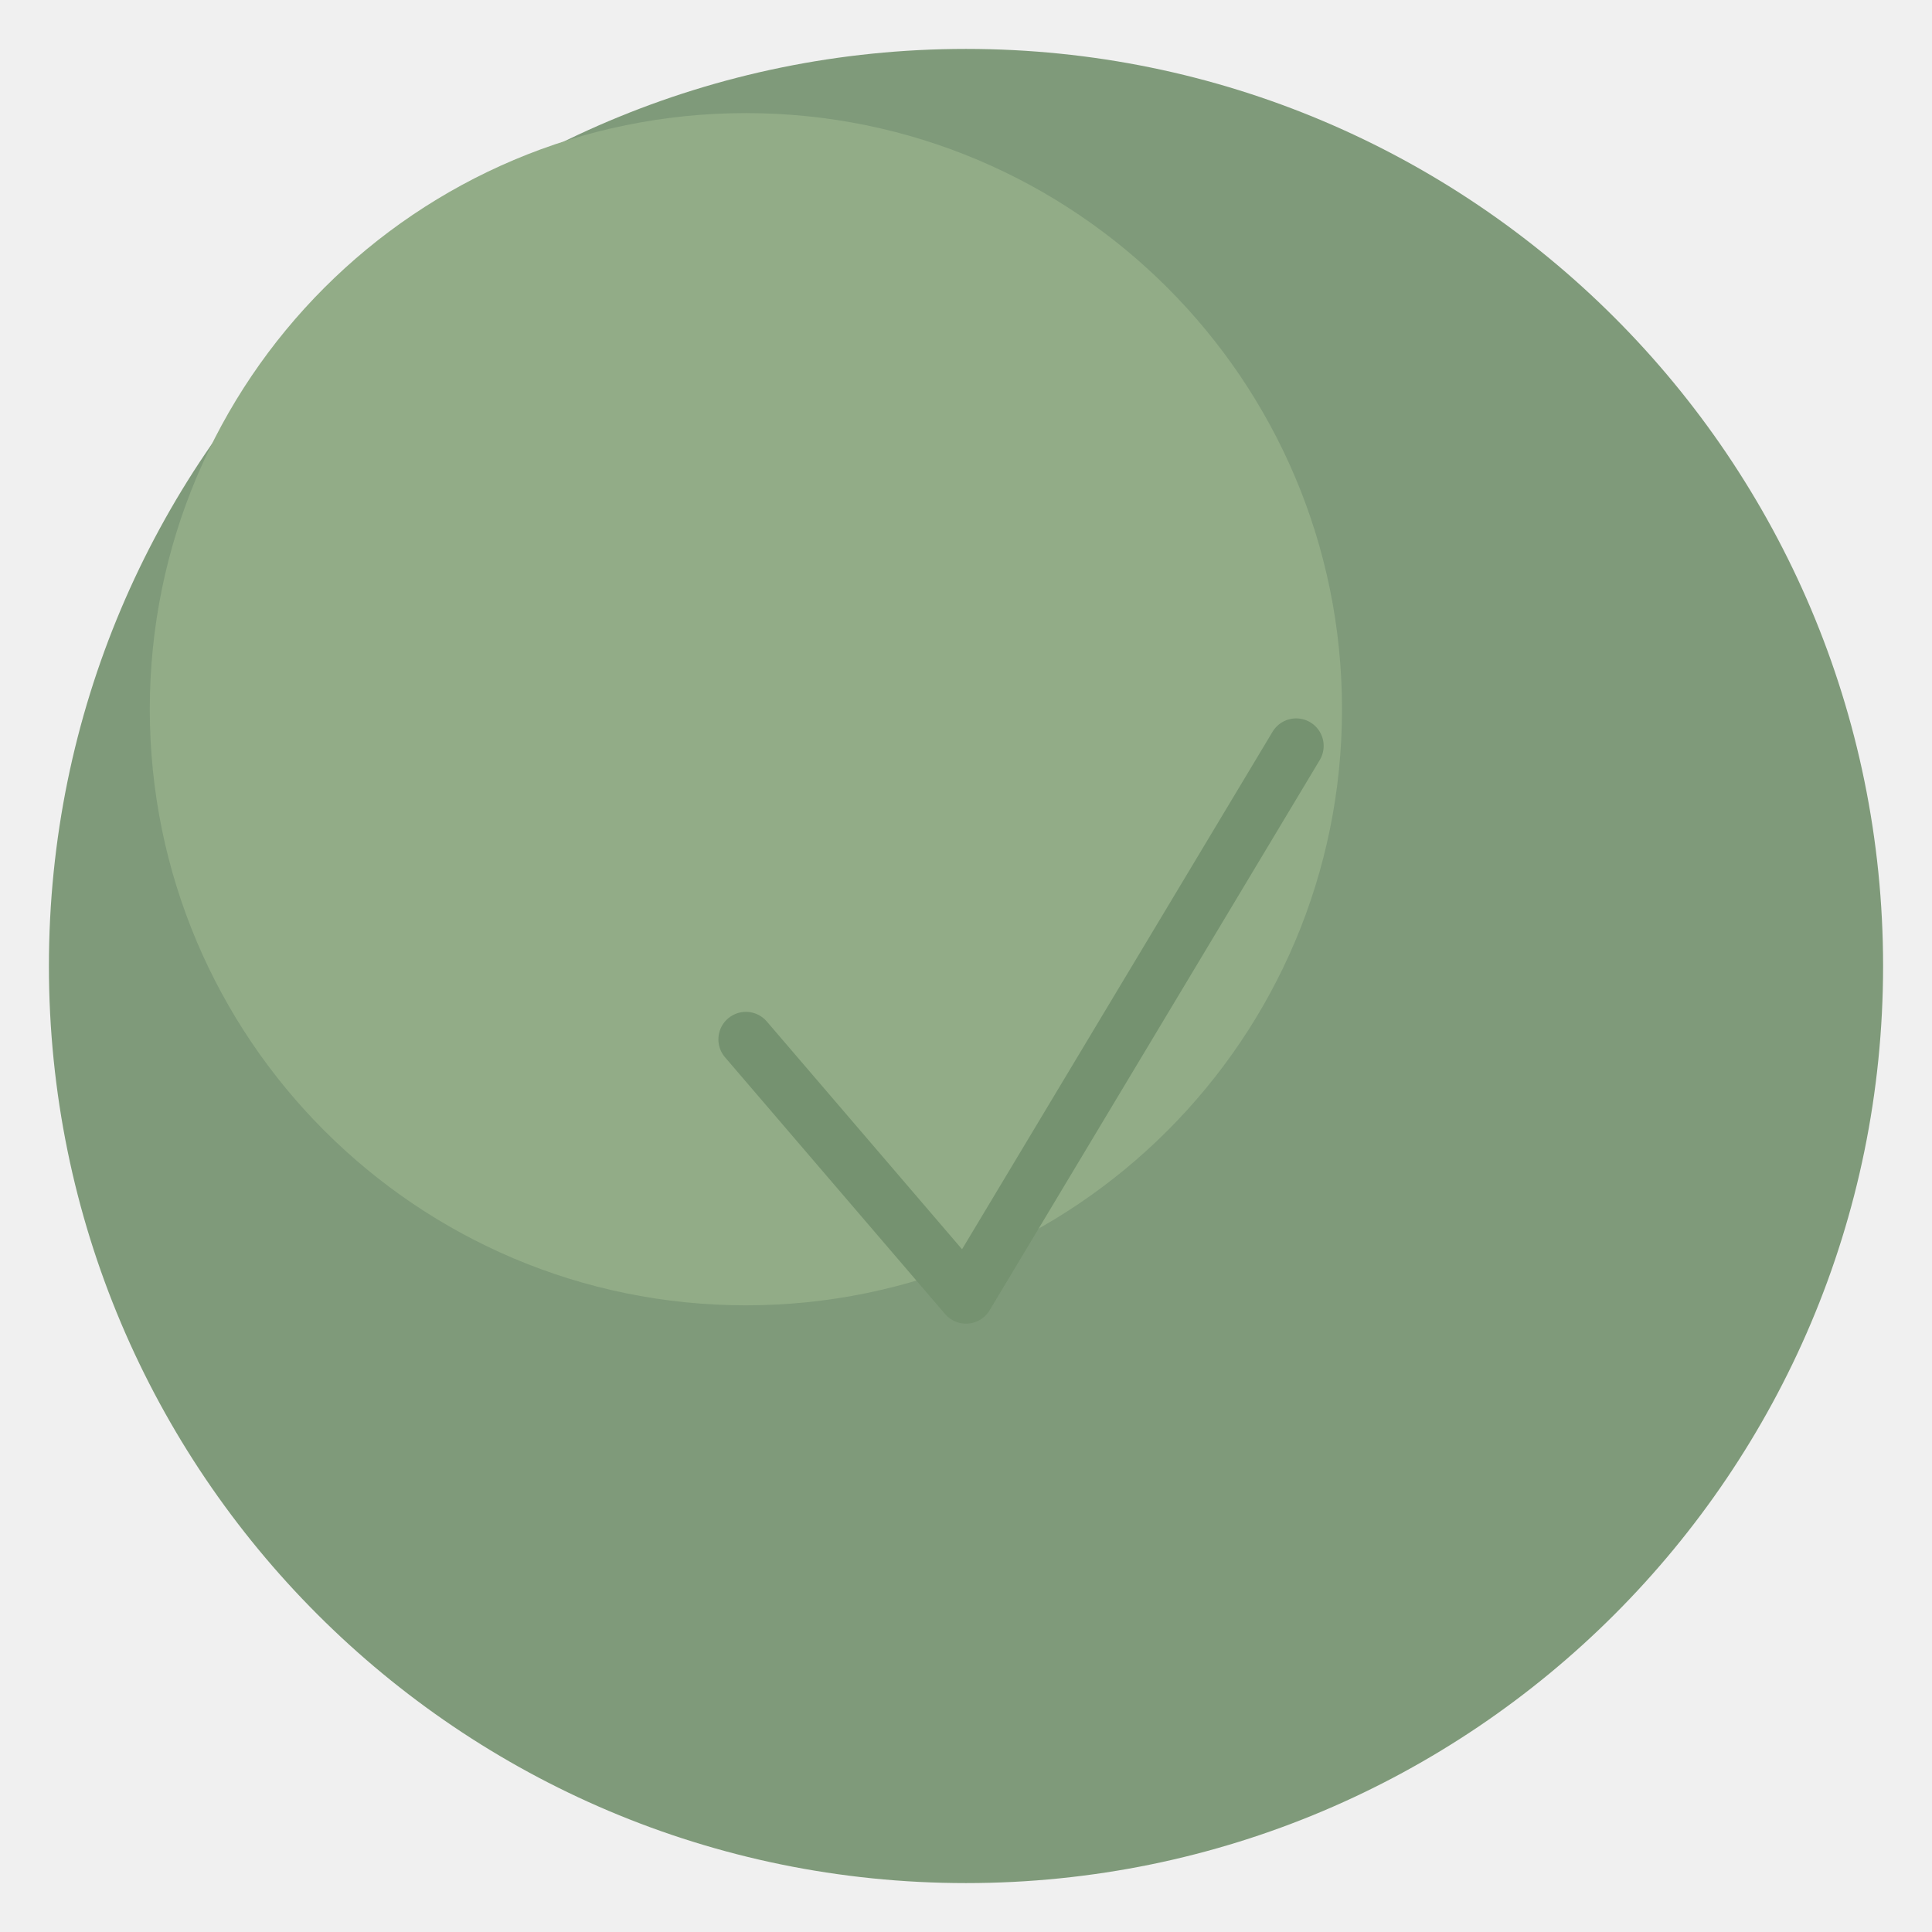
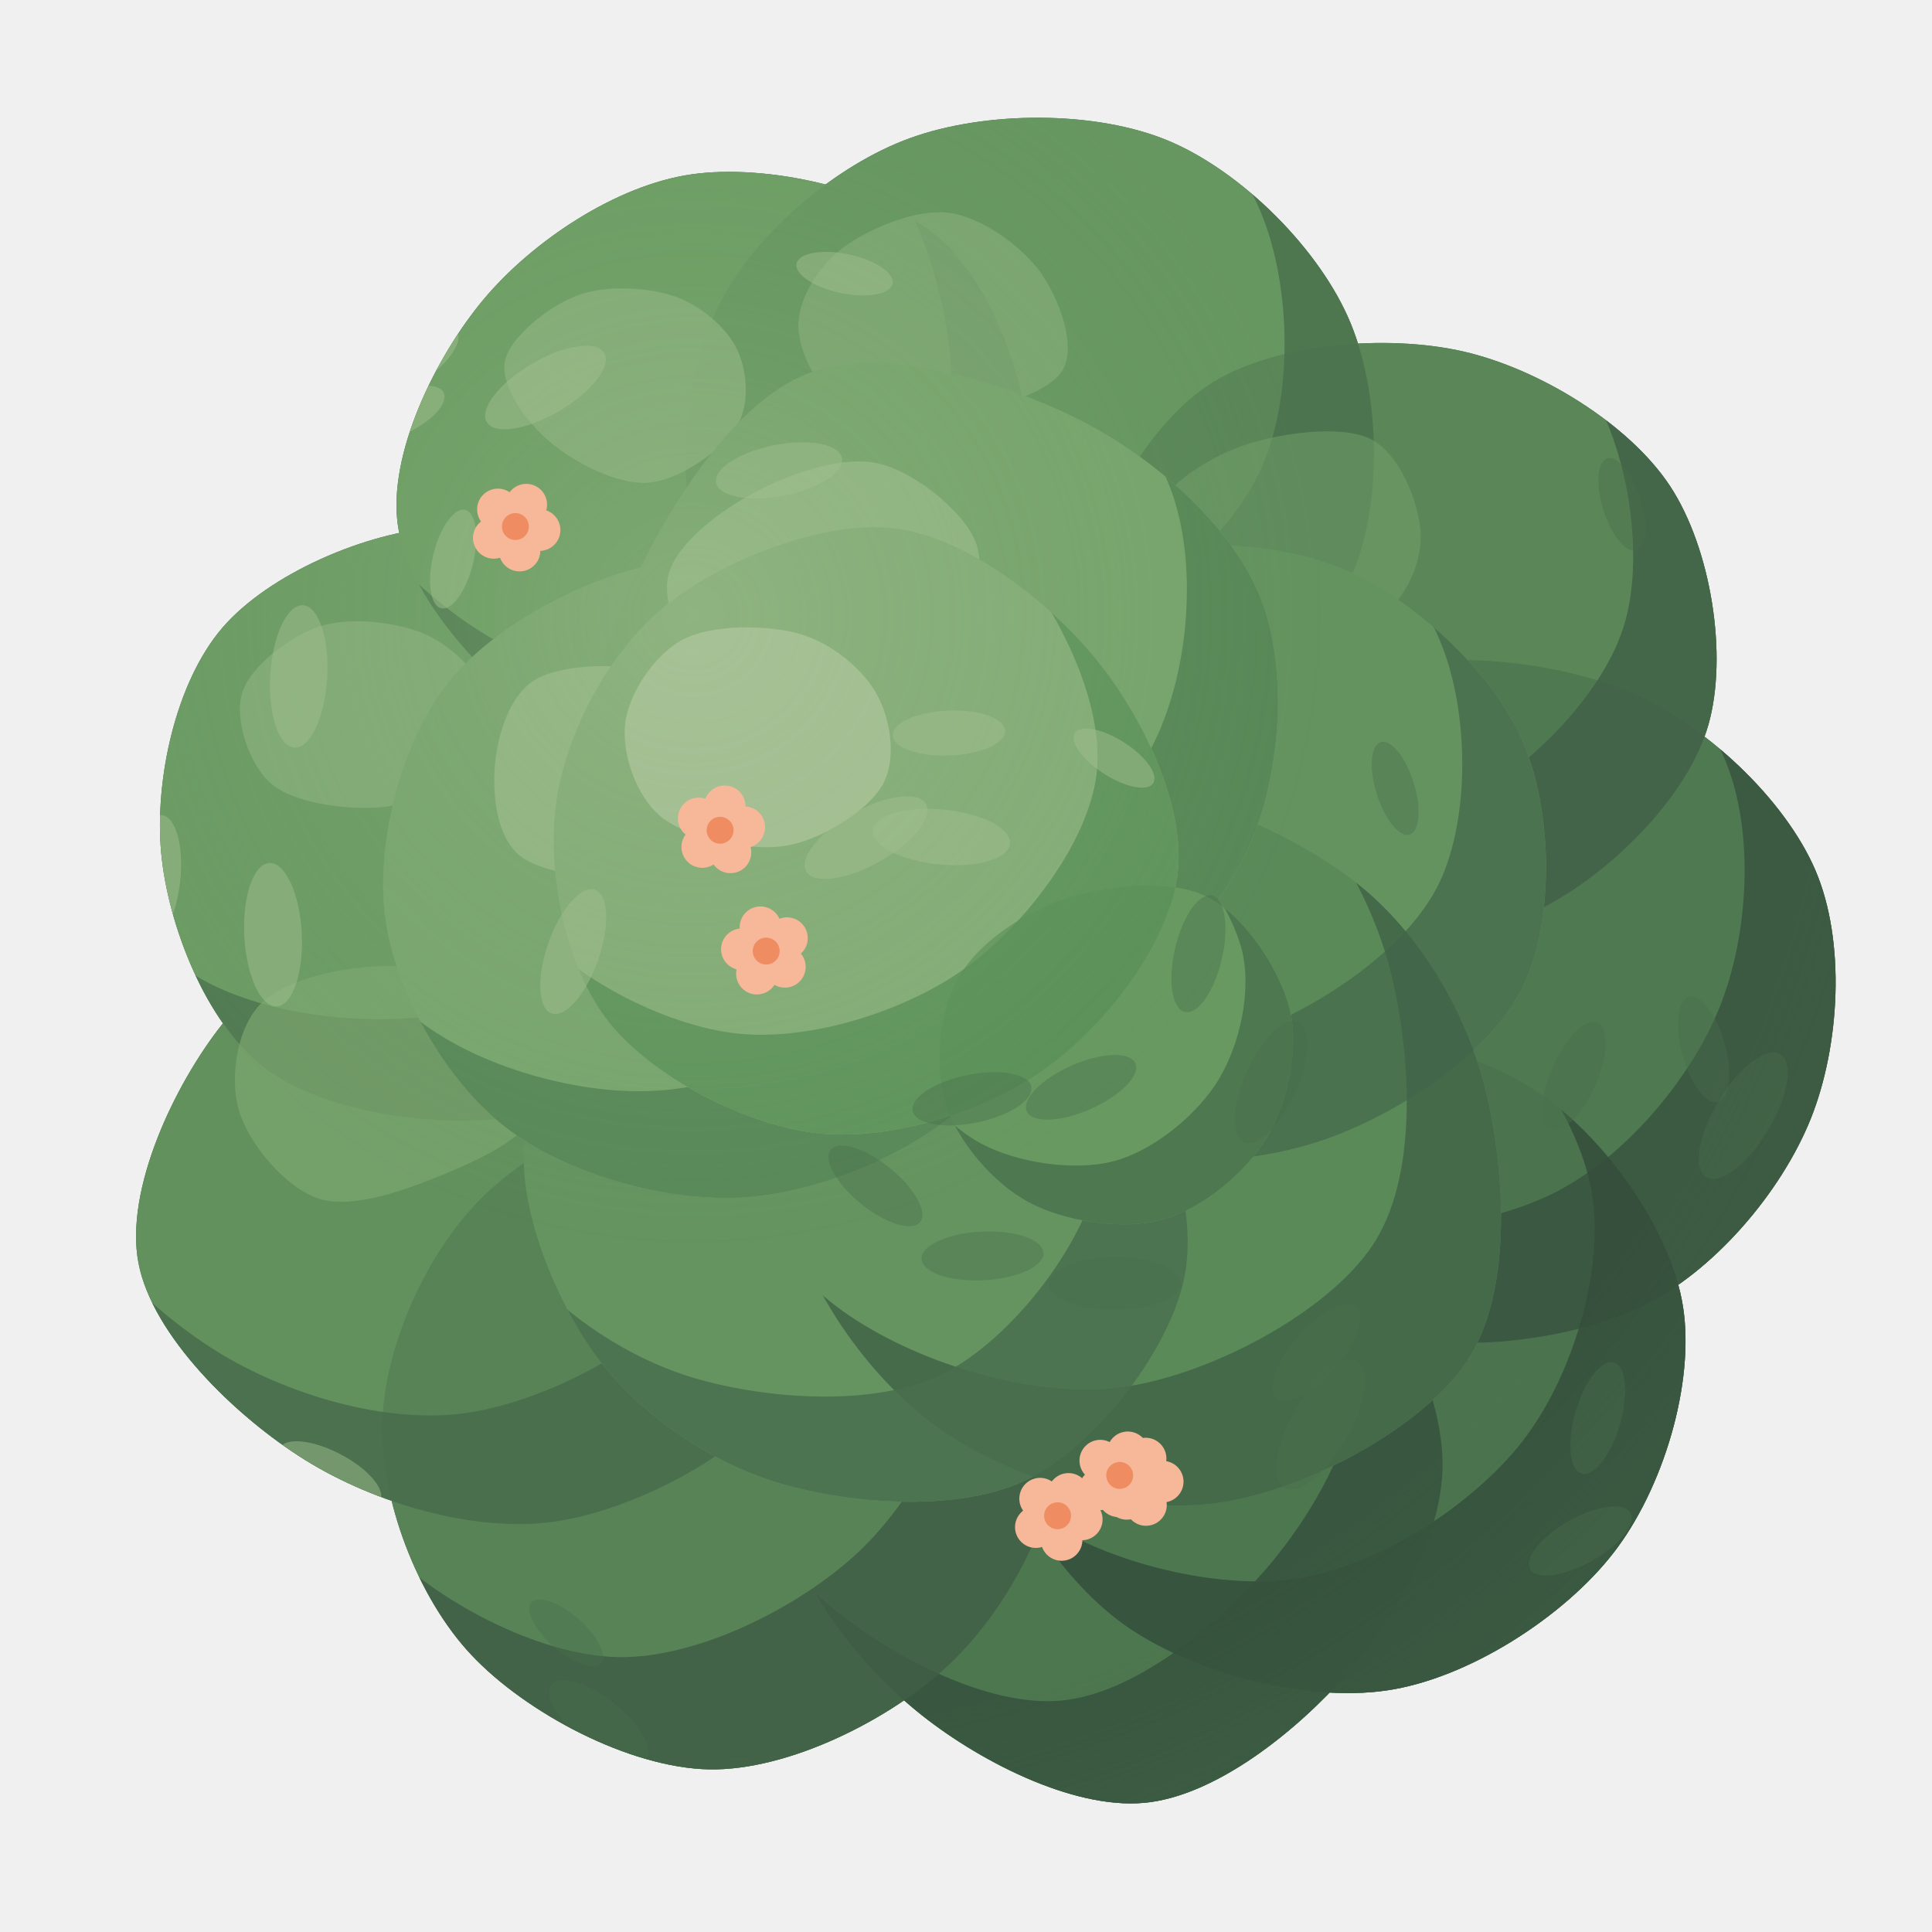
<svg xmlns="http://www.w3.org/2000/svg" width="158" height="158" viewBox="0 0 158 158">
-   <circle cx="79" cy="79" r="75" fill="#7F9A7A" />
-   <circle cx="61" cy="58" r="48.75" fill="#92AC87" />
-   <path d="M61 85l18 21 27-45" fill="none" stroke="#759270" stroke-width="4.5" stroke-linecap="round" stroke-linejoin="round" />
+   <defs>
+     <clipPath id="objvillagetreer75-c1">
+       <path d="M24.96 119.4C19.28 115.87 12.44 109.22 11.32 103.27C10.19 97.33 14.23 88.73 18.2 83.73C22.17 78.73 28.82 74.69 35.13 73.28C41.45 71.87 50.86 71.99 56.07 75.29C61.28 78.59 65.06 86.69 66.42 93.09C67.78 99.48 67.75 108.44 64.25 113.66C60.74 118.89 51.94 123.47 45.39 124.43C38.85 125.39 30.64 122.93 24.96 119.4Z" />
+       <path d="M53.9 49.21C58.48 52.85 62.61 59.24 63.44 64.93C64.26 70.62 62.59 78.93 58.84 83.35C55.1 87.78 47.18 90.85 40.95 91.49C34.72 92.13 26.1 90.83 21.47 87.2C16.84 83.58 13.73 75.69 13.18 69.72C12.63 63.74 14.38 55.79 18.17 51.36C21.97 46.92 30 43.48 35.95 43.12C41.91 42.76 49.32 45.58 53.9 49.21Z" />
+       <path d="M80.8 55.3C77.25 60.01 69.2 64.37 63.12 64.95C57.04 65.54 49.4 62.46 44.3 58.79C39.2 55.11 33.32 48.61 32.53 42.89C31.74 37.18 35.56 29.25 39.56 24.47C43.56 19.7 50.4 15.14 56.54 14.26C62.69 13.37 71.79 15.42 76.43 19.16C81.08 22.9 83.66 30.67 84.39 36.69C85.12 42.72 84.34 50.58 80.8 55.3Z" />
+       <path d="M95.6 11.53C101.6 14.06 108.01 20.46 110.47 26.47C112.93 32.47 113.1 41.67 110.34 47.54C107.58 53.41 100.31 59.44 93.9 61.69C87.49 63.95 77.99 63.81 71.89 61.1C65.79 58.38 59.46 51.43 57.28 45.39C55.11 39.34 55.99 30.52 58.85 24.84C61.71 19.16 68.31 13.5 74.44 11.29C80.56 9.07 89.59 9 95.6 11.53Z" />
+       <path d="M139.71 59.28C138.1 64.96 132.18 70.9 126.9 73.84C121.62 76.77 114.08 77.99 108.02 76.9C101.95 75.82 93.78 72.17 90.52 67.33C87.27 62.49 87.04 53.88 88.5 47.86C89.95 41.85 94.05 34.42 99.24 31.23C104.44 28.05 113.44 27.32 119.66 28.74C125.89 30.16 133.25 34.68 136.59 39.77C139.93 44.86 141.33 53.6 139.71 59.28Z" />
+       <path d="M111.95 108.58C105.71 106.27 99.33 99.09 96.7 93.01C94.06 86.92 93.82 78.34 96.13 72.09C98.44 65.84 104.42 58.1 110.58 55.5C116.73 52.91 126.75 53.9 133.07 56.51C139.38 59.12 145.95 65.33 148.46 71.16C150.96 76.99 150.47 85.54 148.08 91.5C145.69 97.46 140.14 104.06 134.12 106.91C128.09 109.75 118.19 110.9 111.95 108.58Z" />
+       <path d="M86.69 93.85C90.92 88.91 99.26 85.33 105.84 84.61C112.41 83.9 120.83 85.85 126.13 89.56C131.43 93.27 136.67 100.65 137.64 106.88C138.61 113.12 136.01 121.76 131.96 126.98C127.92 132.21 120.07 137.29 113.37 138.25C106.68 139.22 97.31 136.77 91.81 132.78C86.32 128.79 81.28 120.78 80.42 114.29C79.57 107.81 82.45 98.8 86.69 93.85Z" />
+       <path d="M64.29 123.48C63.71 117.67 67.28 109.7 71.44 105.1C75.6 100.5 82.97 96.51 89.25 95.89C95.54 95.27 104.39 97.45 109.17 101.36C113.96 105.27 117.8 113.46 117.97 119.37C118.14 125.28 114.28 132.14 110.21 136.82C106.13 141.5 99.41 146.93 93.53 147.44C87.65 147.96 79.81 143.91 74.94 139.91C70.06 135.92 64.88 129.28 64.29 123.48Z" />
+       <path d="M77.7 136.06C72.92 140.58 64.52 144.82 58 144.7C51.47 144.58 43.01 140.08 38.56 135.35C34.1 130.62 31.09 122.57 31.27 116.31C31.45 110.04 34.93 102.27 39.61 97.75C44.29 93.24 52.81 89.09 59.34 89.2C65.87 89.32 74.25 93.74 78.81 98.46C83.37 103.18 86.88 111.28 86.69 117.54C86.51 123.81 82.48 131.53 77.7 136.06Z" />
+       <path d="M129.65 70.34C131.37 80.57 130.75 93.25 126.36 102.4C121.96 111.55 112.36 120.99 103.28 125.24C94.2 129.5 81.79 129.62 71.86 127.94C61.93 126.26 50.55 121.96 43.69 115.18C36.84 108.4 32.54 97.09 30.72 87.25C28.9 77.41 28.69 65.09 32.76 56.15C36.84 47.21 46.2 38.42 55.16 33.6C64.13 28.78 76.41 25.97 86.56 27.21C96.7 28.45 108.86 33.85 116.04 41.04C123.23 48.23 127.93 60.11 129.65 70.34Z" />
+     </clipPath>
+     <mask id="objvillagetreer75-m2" maskUnits="userSpaceOnUse" x="0" y="0" width="158" height="158">
+       <rect width="158" height="158" fill="#fff" />
+       <path d="M24.96 119.4C19.28 115.87 12.44 109.22 11.32 103.27C10.19 97.33 14.23 88.73 18.2 83.73C22.17 78.73 28.82 74.69 35.13 73.28C41.45 71.87 50.86 71.99 56.07 75.29C61.28 78.59 65.06 86.69 66.42 93.09C67.78 99.48 67.75 108.44 64.25 113.66C60.74 118.89 51.94 123.47 45.39 124.43C38.85 125.39 30.64 122.93 24.96 119.4Z" transform="translate(-7.22 -8.88)" fill="#000" />
+     </mask>
+     <mask id="objvillagetreer75-m3" maskUnits="userSpaceOnUse" x="0" y="0" width="158" height="158">
+       <rect width="158" height="158" fill="#fff" />
+       <path d="M53.9 49.21C58.48 52.85 62.61 59.24 63.44 64.93C64.26 70.62 62.59 78.93 58.84 83.35C55.1 87.78 47.18 90.85 40.95 91.49C34.72 92.13 26.1 90.83 21.47 87.2C16.84 83.58 13.73 75.69 13.18 69.72C12.63 63.74 14.38 55.79 18.17 51.36C21.97 46.92 30 43.48 35.95 43.12C41.91 42.76 49.32 45.58 53.9 49.21Z" transform="translate(-6.74 -8.29)" fill="#000" />
+     </mask>
+     <mask id="objvillagetreer75-m4" maskUnits="userSpaceOnUse" x="0" y="0" width="158" height="158">
+       <rect width="158" height="158" fill="#fff" />
+       <path d="M80.8 55.3C77.25 60.01 69.2 64.37 63.12 64.95C57.04 65.54 49.4 62.46 44.3 58.79C39.2 55.11 33.32 48.61 32.53 42.89C31.74 37.18 35.56 29.25 39.56 24.47C43.56 19.7 50.4 15.14 56.54 14.26C62.69 13.37 71.79 15.42 76.43 19.16C81.08 22.9 83.66 30.67 84.39 36.69C85.12 42.72 84.34 50.58 80.8 55.3Z" transform="translate(-6.76 -8.32)" fill="#000" />
+     </mask>
+     <mask id="objvillagetreer75-m5" maskUnits="userSpaceOnUse" x="0" y="0" width="158" height="158">
+       <rect width="158" height="158" fill="#fff" />
+       <path d="M95.6 11.53C101.6 14.06 108.01 20.46 110.47 26.47C112.93 32.47 113.1 41.67 110.34 47.54C107.58 53.41 100.31 59.44 93.9 61.69C87.49 63.95 77.99 63.81 71.89 61.1C65.79 58.38 59.46 51.43 57.28 45.39C55.11 39.34 55.99 30.52 58.85 24.84C61.71 19.16 68.31 13.5 74.44 11.29C80.56 9.07 89.59 9 95.6 11.53Z" transform="translate(-7.31 -8.99)" fill="#000" />
+     </mask>
+     <mask id="objvillagetreer75-m6" maskUnits="userSpaceOnUse" x="0" y="0" width="158" height="158">
+       <rect width="158" height="158" fill="#fff" />
+       <path d="M139.71 59.28C138.1 64.96 132.18 70.9 126.9 73.84C121.62 76.77 114.08 77.99 108.02 76.9C101.95 75.82 93.78 72.17 90.52 67.33C87.27 62.49 87.04 53.88 88.5 47.86C89.95 41.85 94.05 34.42 99.24 31.23C104.44 28.05 113.44 27.32 119.66 28.74C125.89 30.16 133.25 34.68 136.59 39.77C139.93 44.86 141.33 53.6 139.71 59.28Z" transform="translate(-6.82 -8.39)" fill="#000" />
+     </mask>
+     <mask id="objvillagetreer75-m7" maskUnits="userSpaceOnUse" x="0" y="0" width="158" height="158">
+       <rect width="158" height="158" fill="#fff" />
+       <path d="M111.95 108.58C105.71 106.27 99.33 99.09 96.7 93.01C94.06 86.92 93.82 78.34 96.13 72.09C98.44 65.84 104.42 58.1 110.58 55.5C116.73 52.91 126.75 53.9 133.07 56.51C139.38 59.12 145.95 65.33 148.46 71.16C150.96 76.99 150.47 85.54 148.08 91.5C145.69 97.46 140.14 104.06 134.12 106.91C128.09 109.75 118.19 110.9 111.95 108.58Z" transform="translate(-7.44 -9.15)" fill="#000" />
+     </mask>
+     <mask id="objvillagetreer75-m8" maskUnits="userSpaceOnUse" x="0" y="0" width="158" height="158">
+       <rect width="158" height="158" fill="#fff" />
+       <path d="M86.69 93.85C90.92 88.91 99.26 85.33 105.84 84.61C112.41 83.9 120.83 85.85 126.13 89.56C131.43 93.27 136.67 100.65 137.64 106.88C138.61 113.12 136.01 121.76 131.96 126.98C127.92 132.21 120.07 137.29 113.37 138.25C106.68 139.22 97.31 136.77 91.81 132.78C86.32 128.79 81.28 120.78 80.42 114.29C79.57 107.81 82.45 98.8 86.69 93.85Z" transform="translate(-7.43 -9.14)" fill="#000" />
+     </mask>
+     <mask id="objvillagetreer75-m9" maskUnits="userSpaceOnUse" x="0" y="0" width="158" height="158">
+       <rect width="158" height="158" fill="#fff" />
+       <path d="M64.29 123.48C63.71 117.67 67.28 109.7 71.44 105.1C75.6 100.5 82.97 96.51 89.25 95.89C95.54 95.27 104.39 97.45 109.17 101.36C113.96 105.27 117.8 113.46 117.97 119.37C118.14 125.28 114.28 132.14 110.21 136.82C106.13 141.5 99.41 146.93 93.53 147.44C87.65 147.96 79.81 143.91 74.94 139.91C70.06 135.92 64.88 129.28 64.29 123.48Z" transform="translate(-6.8 -8.36)" fill="#000" />
+     </mask>
+     <mask id="objvillagetreer75-m10" maskUnits="userSpaceOnUse" x="0" y="0" width="158" height="158">
+       <rect width="158" height="158" fill="#fff" />
+       <path d="M77.7 136.06C72.92 140.58 64.52 144.82 58 144.7C51.47 144.58 43.01 140.08 38.56 135.35C34.1 130.62 31.09 122.57 31.27 116.31C31.45 110.04 34.93 102.27 39.61 97.75C44.29 93.24 52.81 89.09 59.34 89.2C65.87 89.32 74.25 93.74 78.81 98.46C83.37 103.18 86.88 111.28 86.69 117.54C86.51 123.81 82.48 131.53 77.7 136.06Z" transform="translate(-7.45 -9.18)" fill="#000" />
+     </mask>
+     <mask id="objvillagetreer75-m11" maskUnits="userSpaceOnUse" x="0" y="0" width="158" height="158">
+       <rect width="158" height="158" fill="#fff" />
+       <path d="M108.91 92.98C103.07 95.16 95.32 95.64 89.5 93.71C83.69 91.78 76.32 86.6 74.04 81.41C71.76 76.22 73.59 68.38 75.83 62.59C78.07 56.8 81.95 49.4 87.48 46.66C93 43.93 102.82 43.9 108.97 46.19C115.13 48.47 121.81 54.63 124.41 60.37C127.01 66.11 127.15 75.18 124.57 80.61C121.98 86.05 114.76 90.8 108.91 92.98Z" transform="translate(-6.85 -8.44)" fill="#000" />
+     </mask>
+     <mask id="objvillagetreer75-m12" maskUnits="userSpaceOnUse" x="0" y="0" width="158" height="158">
+       <rect width="158" height="158" fill="#fff" />
+       <path d="M76.66 116.72C70.87 112.58 65.4 104.65 64.45 98.11C63.5 91.57 66.79 83.03 70.98 77.47C75.16 71.9 82.92 65.61 89.56 64.72C96.21 63.83 105.5 67.99 110.83 72.13C116.17 76.27 120.07 83.03 121.59 89.57C123.1 96.1 123.68 105.78 119.95 111.34C116.22 116.91 106.43 122.07 99.21 122.96C92 123.86 82.46 120.86 76.66 116.72Z" transform="translate(-7.71 -9.48)" fill="#000" />
+     </mask>
+     <mask id="objvillagetreer75-m13" maskUnits="userSpaceOnUse" x="0" y="0" width="158" height="158">
+       <rect width="158" height="158" fill="#fff" />
+       <path d="M43.19 91.73C44.66 86.28 51.56 80.87 57.16 77.72C62.76 74.56 71 71.46 76.8 72.81C82.61 74.16 88.68 80.5 92.01 85.82C95.35 91.14 98.11 98.91 96.8 104.76C95.48 110.62 89.62 118.19 84.12 120.94C78.61 123.7 69.7 123.05 63.74 121.29C57.79 119.52 51.81 115.3 48.38 110.38C44.96 105.45 41.73 97.17 43.19 91.73Z" transform="translate(-6.99 -8.6)" fill="#000" />
+     </mask>
+     <mask id="objvillagetreer75-m14" maskUnits="userSpaceOnUse" x="0" y="0" width="158" height="158">
+       <rect width="158" height="158" fill="#fff" />
+       <path d="M79.96 89.29C75.65 93.96 67.48 97.44 61.04 97.91C54.6 98.39 46.23 96 41.3 92.15C36.38 88.3 32.19 80.94 31.47 74.82C30.74 68.7 32.9 60.27 36.97 55.44C41.04 50.61 49.43 46.31 55.9 45.84C62.36 45.37 70.59 48.64 75.76 52.65C80.93 56.65 86.2 63.78 86.9 69.88C87.6 75.99 84.27 84.61 79.96 89.29Z" transform="translate(-7.09 -8.73)" fill="#000" />
+     </mask>
+     <mask id="objvillagetreer75-m15" maskUnits="userSpaceOnUse" x="0" y="0" width="158" height="158">
+       <rect width="158" height="158" fill="#fff" />
+       <path d="M63.16 83.55C56.89 80.57 50.36 73.03 48.55 66.86C46.74 60.7 49.31 52.65 52.3 46.57C55.3 40.49 60.5 32.4 66.52 30.38C72.55 28.35 82.34 31.3 88.44 34.41C94.54 37.52 100.89 43.19 103.14 49.05C105.39 54.92 104.77 63.67 101.95 69.62C99.12 75.57 92.64 82.43 86.18 84.75C79.71 87.07 69.43 86.53 63.16 83.55Z" transform="translate(-7.44 -9.16)" fill="#000" />
+     </mask>
+     <mask id="objvillagetreer75-m16" maskUnits="userSpaceOnUse" x="0" y="0" width="158" height="158">
+       <rect width="158" height="158" fill="#fff" />
+       <path d="M89.57 53.83C93.43 58.54 96.97 65.87 96.31 71.44C95.65 77.02 90.5 83.76 85.62 87.3C80.73 90.84 72.97 93.3 67 92.69C61.04 92.07 53.42 88.11 49.83 83.63C46.24 79.14 44.72 71.42 45.47 65.76C46.22 60.09 49.71 53.38 54.32 49.62C58.93 45.87 67.26 42.51 73.13 43.21C79.01 43.91 85.7 49.12 89.57 53.83Z" transform="translate(-6.63 -8.16)" fill="#000" />
+     </mask>
+     <mask id="objvillagetreer75-m17" maskUnits="userSpaceOnUse" x="0" y="0" width="158" height="158">
+       <rect width="158" height="158" fill="#fff" />
+       <path d="M87.06 73.52C90.43 72.43 95.59 71.81 98.66 73.31C101.73 74.82 104.65 79.24 105.47 82.53C106.28 85.83 105.3 90.22 103.56 93.09C101.82 95.96 98.26 98.88 95.03 99.75C91.79 100.62 87.08 99.9 84.13 98.32C81.18 96.73 78.29 93.32 77.34 90.25C76.38 87.18 76.79 82.69 78.41 79.9C80.03 77.11 83.68 74.62 87.06 73.52Z" transform="translate(-3.9 -4.8)" fill="#000" />
+     </mask>
+     <radialGradient id="objvillagetreer75-r18" cx="0.36" cy="0.32" fx="0.36" fy="0.32" r="0.72">
+       <stop offset="0" stop-color="#A2BF90" stop-opacity="0.32" />
+       <stop offset="0.45" stop-color="#6A9C62" stop-opacity="0" />
+       <stop offset="0.8" stop-color="#426548" stop-opacity="0" />
+       <stop offset="1" stop-color="#426548" stop-opacity="0.45" />
+     </radialGradient>
+   </defs>
+   <path d="M24.96 119.4C19.28 115.87 12.44 109.22 11.32 103.27C10.19 97.33 14.23 88.73 18.2 83.73C22.17 78.73 28.82 74.69 35.13 73.28C41.45 71.87 50.86 71.99 56.07 75.29C61.28 78.59 65.06 86.69 66.42 93.09C67.78 99.48 67.75 108.44 64.25 113.66C60.74 118.89 51.94 123.47 45.39 124.43C38.85 125.39 30.64 122.93 24.96 119.4Z" fill="#426548" />
+   <path d="M53.9 49.21C58.48 52.85 62.61 59.24 63.44 64.93C64.26 70.62 62.59 78.93 58.84 83.35C55.1 87.78 47.18 90.85 40.95 91.49C34.72 92.13 26.1 90.83 21.47 87.2C16.84 83.58 13.73 75.69 13.18 69.72C12.63 63.74 14.38 55.79 18.17 51.36C21.97 46.92 30 43.48 35.95 43.12C41.91 42.76 49.32 45.58 53.9 49.21Z" fill="#426548" />
+   <path d="M80.8 55.3C77.25 60.01 69.2 64.37 63.12 64.95C57.04 65.54 49.4 62.46 44.3 58.79C39.2 55.11 33.32 48.61 32.53 42.89C31.74 37.18 35.56 29.25 39.56 24.47C43.56 19.7 50.4 15.14 56.54 14.26C62.69 13.37 71.79 15.42 76.43 19.16C81.08 22.9 83.66 30.67 84.39 36.69C85.12 42.72 84.34 50.58 80.8 55.3Z" fill="#426548" />
+   <path d="M95.6 11.53C101.6 14.06 108.01 20.46 110.47 26.47C112.93 32.47 113.1 41.67 110.34 47.54C107.58 53.41 100.31 59.44 93.9 61.69C87.49 63.95 77.99 63.81 71.89 61.1C65.79 58.38 59.46 51.43 57.28 45.39C55.11 39.34 55.99 30.52 58.85 24.84C61.71 19.16 68.31 13.5 74.44 11.29C80.56 9.07 89.59 9 95.6 11.53Z" fill="#426548" />
+   <path d="M139.71 59.28C138.1 64.96 132.18 70.9 126.9 73.84C121.62 76.77 114.08 77.99 108.02 76.9C101.95 75.82 93.78 72.17 90.52 67.33C87.27 62.49 87.04 53.88 88.5 47.86C89.95 41.85 94.05 34.42 99.24 31.23C104.44 28.05 113.44 27.32 119.66 28.74C125.89 30.16 133.25 34.68 136.59 39.77C139.93 44.86 141.33 53.6 139.71 59.28Z" fill="#426548" />
+   <path d="M111.95 108.58C105.71 106.27 99.33 99.09 96.7 93.01C94.06 86.92 93.82 78.34 96.13 72.09C98.44 65.84 104.42 58.1 110.58 55.5C116.73 52.91 126.75 53.9 133.07 56.51C139.38 59.12 145.95 65.33 148.46 71.16C150.96 76.99 150.47 85.54 148.08 91.5C145.69 97.46 140.14 104.06 134.12 106.91C128.09 109.75 118.19 110.9 111.95 108.58Z" fill="#426548" />
+   <path d="M86.69 93.85C90.92 88.91 99.26 85.33 105.84 84.61C112.41 83.9 120.83 85.85 126.13 89.56C131.43 93.27 136.67 100.65 137.64 106.88C138.61 113.12 136.01 121.76 131.96 126.98C127.92 132.21 120.07 137.29 113.37 138.25C106.68 139.22 97.31 136.77 91.81 132.78C86.32 128.79 81.28 120.78 80.42 114.29C79.57 107.81 82.45 98.8 86.69 93.85Z" fill="#426548" />
+   <path d="M64.29 123.48C63.71 117.67 67.28 109.7 71.44 105.1C75.6 100.5 82.97 96.51 89.25 95.89C95.54 95.27 104.39 97.45 109.17 101.36C113.96 105.27 117.8 113.46 117.97 119.37C118.14 125.28 114.28 132.14 110.21 136.82C106.13 141.5 99.41 146.93 93.53 147.44C87.65 147.96 79.81 143.91 74.94 139.91C70.06 135.92 64.88 129.28 64.29 123.48Z" fill="#426548" />
+   <path d="M77.7 136.06C72.92 140.58 64.52 144.82 58 144.7C51.47 144.58 43.01 140.08 38.56 135.35C34.1 130.62 31.09 122.57 31.27 116.31C31.45 110.04 34.93 102.27 39.61 97.75C44.29 93.24 52.81 89.09 59.34 89.2C65.87 89.32 74.25 93.74 78.81 98.46C83.37 103.18 86.88 111.28 86.69 117.54C86.51 123.81 82.48 131.53 77.7 136.06Z" fill="#426548" />
+   <path d="M129.65 70.34C131.37 80.57 130.75 93.25 126.36 102.4C121.96 111.55 112.36 120.99 103.28 125.24C94.2 129.5 81.79 129.62 71.86 127.94C61.93 126.26 50.55 121.96 43.69 115.18C36.84 108.4 32.54 97.09 30.72 87.25C28.9 77.41 28.69 65.09 32.76 56.15C36.84 47.21 46.2 38.42 55.16 33.6C64.13 28.78 76.41 25.97 86.56 27.21C96.7 28.45 108.86 33.85 116.04 41.04C123.23 48.23 127.93 60.11 129.65 70.34Z" fill="#426548" />
+   <path d="M24.96 119.4C19.28 115.87 12.44 109.22 11.32 103.27C10.19 97.33 14.23 88.73 18.2 83.73C22.17 78.73 28.82 74.69 35.13 73.28C41.45 71.87 50.86 71.99 56.07 75.29C61.28 78.59 65.06 86.69 66.42 93.09C67.78 99.48 67.75 108.44 64.25 113.66C60.74 118.89 51.94 123.47 45.39 124.43C38.85 125.39 30.64 122.93 24.96 119.4Z" fill="#62915D" />
+   <path d="M53.9 49.21C58.48 52.85 62.61 59.24 63.44 64.93C64.26 70.62 62.59 78.93 58.84 83.35C55.1 87.78 47.18 90.85 40.95 91.49C34.72 92.13 26.1 90.83 21.47 87.2C16.84 83.58 13.73 75.69 13.18 69.72C12.63 63.74 14.38 55.79 18.17 51.36C21.97 46.92 30 43.48 35.95 43.12C41.91 42.76 49.32 45.58 53.9 49.21Z" fill="#6C9C64" />
+   <path d="M80.8 55.3C77.25 60.01 69.2 64.37 63.12 64.95C57.04 65.54 49.4 62.46 44.3 58.79C39.2 55.11 33.32 48.61 32.53 42.89C31.74 37.18 35.56 29.25 39.56 24.47C43.56 19.7 50.4 15.14 56.54 14.26C62.69 13.37 71.79 15.42 76.43 19.16C81.08 22.9 83.66 30.67 84.39 36.69C85.12 42.72 84.34 50.58 80.8 55.3Z" fill="#6D9E64" />
+   <path d="M95.6 11.53C101.6 14.06 108.01 20.46 110.47 26.47C112.93 32.47 113.1 41.67 110.34 47.54C107.58 53.41 100.31 59.44 93.9 61.69C87.49 63.95 77.99 63.81 71.89 61.1C65.79 58.38 59.46 51.43 57.28 45.39C55.11 39.34 55.99 30.52 58.85 24.84C61.71 19.16 68.31 13.5 74.44 11.29C80.56 9.07 89.59 9 95.6 11.53Z" fill="#679761" />
+   <path d="M139.71 59.28C138.1 64.96 132.18 70.9 126.9 73.84C121.62 76.77 114.08 77.99 108.02 76.9C101.95 75.82 93.78 72.17 90.52 67.33C87.27 62.49 87.04 53.88 88.5 47.86C89.95 41.85 94.05 34.42 99.24 31.23C104.44 28.05 113.44 27.32 119.66 28.74C125.89 30.16 133.25 34.68 136.59 39.77C139.93 44.86 141.33 53.6 139.71 59.28Z" fill="#5A8658" />
+   <path d="M111.95 108.58C105.71 106.27 99.33 99.09 96.7 93.01C94.06 86.92 93.82 78.34 96.13 72.09C98.44 65.84 104.42 58.1 110.58 55.5C116.73 52.91 126.75 53.9 133.07 56.51C139.38 59.12 145.95 65.33 148.46 71.16C150.96 76.99 150.47 85.54 148.08 91.5C145.69 97.46 140.14 104.06 134.12 106.91C128.09 109.75 118.19 110.9 111.95 108.58Z" fill="#4F7951" />
+   <path d="M86.69 93.85C90.92 88.91 99.26 85.33 105.84 84.61C112.41 83.9 120.83 85.85 126.13 89.56C131.43 93.27 136.67 100.65 137.64 106.88C138.61 113.12 136.01 121.76 131.96 126.98C127.92 132.21 120.07 137.29 113.37 138.25C106.68 139.22 97.31 136.77 91.81 132.78C86.32 128.79 81.28 120.78 80.42 114.29C79.57 107.81 82.45 98.8 86.69 93.85Z" fill="#4B744E" />
+   <path d="M64.29 123.48C63.71 117.67 67.28 109.7 71.44 105.1C75.6 100.5 82.97 96.51 89.25 95.89C95.54 95.27 104.39 97.45 109.17 101.36C113.96 105.27 117.8 113.46 117.97 119.37C118.14 125.28 114.28 132.14 110.21 136.82C106.13 141.5 99.41 146.93 93.53 147.44C87.65 147.96 79.81 143.91 74.94 139.91C70.06 135.92 64.88 129.28 64.29 123.48Z" fill="#4D774F" />
+   <path d="M77.7 136.06C72.92 140.58 64.52 144.82 58 144.7C51.47 144.58 43.01 140.08 38.56 135.35C34.1 130.62 31.09 122.57 31.27 116.31C31.45 110.04 34.93 102.27 39.61 97.75C44.29 93.24 52.81 89.09 59.34 89.2C65.87 89.32 74.25 93.74 78.81 98.46C83.37 103.18 86.88 111.28 86.69 117.54C86.51 123.81 82.48 131.53 77.7 136.06Z" fill="#578356" />
+   <path d="M24.96 119.4C19.28 115.87 12.44 109.22 11.32 103.27C10.19 97.33 14.23 88.73 18.2 83.73C22.17 78.73 28.82 74.69 35.13 73.28C41.45 71.87 50.86 71.99 56.07 75.29C61.28 78.59 65.06 86.69 66.42 93.09C67.78 99.48 67.75 108.44 64.25 113.66C60.74 118.89 51.94 123.47 45.39 124.43C38.85 125.39 30.64 122.93 24.96 119.4Z" fill="#466B4B" mask="url(#objvillagetreer75-m2)" opacity="0.85" />
+   <path d="M53.9 49.21C58.48 52.85 62.61 59.24 63.44 64.93C64.26 70.62 62.59 78.93 58.84 83.35C55.1 87.78 47.18 90.85 40.95 91.49C34.72 92.13 26.1 90.83 21.47 87.2C16.84 83.58 13.73 75.69 13.18 69.72C12.63 63.74 14.38 55.79 18.17 51.36C21.97 46.92 30 43.48 35.95 43.12C41.91 42.76 49.32 45.58 53.9 49.21Z" fill="#4D7650" mask="url(#objvillagetreer75-m3)" opacity="0.85" />
+   <path d="M80.8 55.3C77.25 60.01 69.2 64.37 63.12 64.95C57.04 65.54 49.4 62.46 44.3 58.79C39.2 55.11 33.32 48.61 32.53 42.89C31.74 37.18 35.56 29.25 39.56 24.47C43.56 19.7 50.4 15.14 56.54 14.26C62.69 13.37 71.79 15.42 76.43 19.16C81.08 22.9 83.66 30.67 84.39 36.69C85.12 42.72 84.34 50.58 80.8 55.3Z" fill="#4D7850" mask="url(#objvillagetreer75-m4)" opacity="0.85" />
+   <path d="M95.6 11.53C101.6 14.06 108.01 20.46 110.47 26.47C112.93 32.47 113.1 41.67 110.34 47.54C107.58 53.41 100.31 59.44 93.9 61.69C87.49 63.95 77.99 63.81 71.89 61.1C65.79 58.38 59.46 51.43 57.28 45.39C55.11 39.34 55.99 30.52 58.85 24.84C61.71 19.16 68.31 13.5 74.44 11.29C80.56 9.07 89.59 9 95.6 11.53Z" fill="#4A714E" mask="url(#objvillagetreer75-m5)" opacity="0.85" />
+   <path d="M139.71 59.28C138.1 64.96 132.18 70.9 126.9 73.84C121.62 76.77 114.08 77.99 108.02 76.9C101.95 75.82 93.78 72.17 90.52 67.33C87.27 62.49 87.04 53.88 88.5 47.86C89.95 41.85 94.05 34.42 99.24 31.23C104.44 28.05 113.44 27.32 119.66 28.74C125.89 30.16 133.25 34.68 136.59 39.77C139.93 44.86 141.33 53.6 139.71 59.28Z" fill="#416046" mask="url(#objvillagetreer75-m6)" opacity="0.85" />
+   <path d="M111.95 108.58C105.71 106.27 99.33 99.09 96.7 93.01C94.06 86.92 93.82 78.34 96.13 72.09C98.44 65.84 104.42 58.1 110.58 55.5C116.73 52.91 126.75 53.9 133.07 56.51C139.38 59.12 145.95 65.33 148.46 71.16C150.96 76.99 150.47 85.54 148.08 91.5C145.69 97.46 140.14 104.06 134.12 106.91C128.09 109.75 118.19 110.9 111.95 108.58Z" fill="#38533F" mask="url(#objvillagetreer75-m7)" opacity="0.85" />
+   <path d="M86.69 93.85C90.92 88.91 99.26 85.33 105.84 84.61C112.41 83.9 120.83 85.85 126.13 89.56C131.43 93.27 136.67 100.65 137.64 106.88C138.61 113.12 136.01 121.76 131.96 126.98C127.92 132.21 120.07 137.29 113.37 138.25C106.68 139.22 97.31 136.77 91.81 132.78C86.32 128.79 81.28 120.78 80.42 114.29C79.57 107.81 82.45 98.8 86.69 93.85Z" fill="#344E3B" mask="url(#objvillagetreer75-m8)" opacity="0.85" />
+   <path d="M64.29 123.48C63.71 117.67 67.28 109.7 71.44 105.1C75.6 100.5 82.97 96.51 89.25 95.89C95.54 95.27 104.39 97.45 109.17 101.36C113.96 105.27 117.8 113.46 117.97 119.37C118.14 125.28 114.28 132.14 110.21 136.82C106.13 141.5 99.41 146.93 93.53 147.44C87.65 147.96 79.81 143.91 74.94 139.91C70.06 135.92 64.88 129.28 64.29 123.48Z" fill="#36513D" mask="url(#objvillagetreer75-m9)" opacity="0.85" />
+   <path d="M77.7 136.06C72.92 140.58 64.52 144.82 58 144.7C51.47 144.58 43.01 140.08 38.56 135.35C34.1 130.62 31.09 122.57 31.27 116.31C31.45 110.04 34.93 102.27 39.61 97.75C44.29 93.24 52.81 89.09 59.34 89.2C65.87 89.32 74.25 93.74 78.81 98.46C83.37 103.18 86.88 111.28 86.69 117.54C86.51 123.81 82.48 131.53 77.7 136.06Z" fill="#3F5D45" mask="url(#objvillagetreer75-m10)" opacity="0.85" />
+   <path d="M31.66 79C35.06 78.99 39.77 80.03 41.83 81.98C43.89 83.92 44.93 88.33 44.02 90.67C43.11 93.01 39.34 94.78 36.36 96.01C33.38 97.24 28.95 98.91 26.14 98.05C23.34 97.18 20.33 93.51 19.54 90.83C18.75 88.16 19.37 83.99 21.39 82.02C23.41 80.04 28.25 79 31.66 79Z" fill="#7CA770" opacity="0.68" />
+   <path d="M38.11 63.07C36.65 64.62 33.5 65.87 30.85 66.04C28.2 66.22 24.04 65.67 22.2 64.11C20.36 62.55 19.15 58.82 19.8 56.68C20.45 54.53 23.65 52.06 26.11 51.24C28.56 50.42 32.29 50.86 34.54 51.77C36.79 52.69 39.02 54.85 39.61 56.73C40.21 58.62 39.57 61.52 38.11 63.07Z" fill="#88AE7B" opacity="0.82" />
+   <path d="M41.28 29.61C41.64 27.61 44.82 25.09 47.13 24.19C49.44 23.29 52.93 23.48 55.13 24.22C57.33 24.97 59.48 26.84 60.31 28.65C61.15 30.46 61.35 33.28 60.13 35.08C58.91 36.89 55.51 39.3 52.99 39.48C50.47 39.66 46.94 37.8 44.99 36.15C43.04 34.51 40.93 31.6 41.28 29.61Z" fill="#89B07B" opacity="0.84" />
+   <path d="M68.91 20.28C70.96 18.73 74.87 17.07 77.56 17.4C80.26 17.73 83.51 20.11 85.07 22.25C86.63 24.4 88.06 28.31 86.9 30.27C85.75 32.22 81.08 33.46 78.12 33.97C75.16 34.49 71.27 34.55 69.13 33.34C66.99 32.12 65.33 28.87 65.29 26.7C65.25 24.52 66.87 21.83 68.91 20.28Z" fill="#82AB76" opacity="0.76" />
+   <path d="M113.38 50.15C111.51 51.96 107.72 54.26 104.95 54.15C102.18 54.05 98.5 51.58 96.77 49.52C95.03 47.47 93.7 43.99 94.53 41.8C95.37 39.62 98.86 37.39 101.78 36.4C104.69 35.41 109.64 34.73 112.04 35.88C114.43 37.03 115.94 40.91 116.16 43.29C116.39 45.67 115.25 48.33 113.38 50.15Z" fill="#709F67" opacity="0.56" />
+   <path d="M108.91 92.98C103.07 95.16 95.32 95.64 89.5 93.71C83.69 91.78 76.32 86.6 74.04 81.41C71.76 76.22 73.59 68.38 75.83 62.59C78.07 56.8 81.95 49.4 87.48 46.66C93 43.93 102.82 43.9 108.97 46.19C115.13 48.47 121.81 54.63 124.41 60.37C127.01 66.11 127.15 75.18 124.57 80.61C121.98 86.05 114.76 90.8 108.91 92.98Z" fill="#64935F" />
+   <path d="M76.66 116.72C70.87 112.58 65.4 104.65 64.45 98.11C63.5 91.57 66.79 83.03 70.98 77.47C75.16 71.9 82.92 65.61 89.56 64.72C96.21 63.83 105.5 67.99 110.83 72.13C116.17 76.27 120.07 83.03 121.59 89.57C123.1 96.1 123.68 105.78 119.95 111.34C116.22 116.91 106.43 122.07 99.21 122.96C92 123.86 82.46 120.86 76.66 116.72Z" fill="#598A58" />
+   <path d="M43.19 91.73C44.66 86.28 51.56 80.87 57.16 77.72C62.76 74.56 71 71.46 76.8 72.81C82.61 74.16 88.68 80.5 92.01 85.82C95.35 91.14 98.11 98.91 96.8 104.76C95.48 110.62 89.62 118.19 84.12 120.94C78.61 123.7 69.7 123.05 63.74 121.29C57.79 119.52 51.81 115.3 48.38 110.38C44.96 105.45 41.73 97.17 43.19 91.73Z" fill="#659460" />
+   <path d="M79.96 89.29C75.65 93.96 67.48 97.44 61.04 97.91C54.6 98.39 46.23 96 41.3 92.15C36.38 88.3 32.19 80.94 31.47 74.82C30.74 68.7 32.9 60.27 36.97 55.44C41.04 50.61 49.43 46.31 55.9 45.84C62.36 45.37 70.59 48.64 75.76 52.65C80.93 56.65 86.2 63.78 86.9 69.88C87.6 75.99 84.27 84.61 79.96 89.29Z" fill="#7AA66F" />
+   <path d="M63.16 83.55C56.89 80.57 50.36 73.03 48.55 66.86C46.74 60.7 49.31 52.65 52.3 46.57C55.3 40.49 60.5 32.4 66.52 30.38C72.55 28.35 82.34 31.3 88.44 34.41C94.54 37.52 100.89 43.19 103.14 49.05C105.39 54.92 104.77 63.67 101.95 69.62C99.12 75.57 92.64 82.43 86.18 84.75C79.71 87.07 69.43 86.53 63.16 83.55Z" fill="#78A56D" />
+   <path d="M108.91 92.98C103.07 95.16 95.32 95.64 89.5 93.71C83.69 91.78 76.32 86.6 74.04 81.41C71.76 76.22 73.59 68.38 75.83 62.59C78.07 56.8 81.95 49.4 87.48 46.66C93 43.93 102.82 43.9 108.97 46.19C115.13 48.47 121.81 54.63 124.41 60.37C127.01 66.11 127.15 75.18 124.57 80.61C121.98 86.05 114.76 90.8 108.91 92.98Z" fill="#486D4D" mask="url(#objvillagetreer75-m11)" opacity="0.85" />
+   <path d="M76.66 116.72C70.87 112.58 65.4 104.65 64.45 98.11C63.5 91.57 66.79 83.03 70.98 77.47C75.16 71.9 82.92 65.61 89.56 64.72C96.21 63.83 105.5 67.99 110.83 72.13C116.17 76.27 120.07 83.03 121.59 89.57C123.1 96.1 123.68 105.78 119.95 111.34C116.22 116.91 106.43 122.07 99.21 122.96C92 123.86 82.46 120.86 76.66 116.72Z" fill="#416448" mask="url(#objvillagetreer75-m12)" opacity="0.85" />
+   <path d="M43.19 91.73C44.66 86.28 51.56 80.87 57.16 77.72C62.76 74.56 71 71.46 76.8 72.81C82.61 74.16 88.68 80.5 92.01 85.82C95.35 91.14 98.11 98.91 96.8 104.76C95.48 110.62 89.62 118.19 84.12 120.94C78.61 123.7 69.7 123.05 63.74 121.29C57.79 119.52 51.81 115.3 48.38 110.38C44.96 105.45 41.73 97.17 43.19 91.73Z" fill="#496E4E" mask="url(#objvillagetreer75-m13)" opacity="0.85" />
+   <path d="M79.96 89.29C75.65 93.96 67.48 97.44 61.04 97.91C54.6 98.39 46.23 96 41.3 92.15C36.38 88.3 32.19 80.94 31.47 74.82C30.74 68.7 32.9 60.27 36.97 55.44C41.04 50.61 49.43 46.31 55.9 45.84C62.36 45.37 70.59 48.64 75.76 52.65C80.93 56.65 86.2 63.78 86.9 69.88C87.6 75.99 84.27 84.61 79.96 89.29Z" fill="#548455" mask="url(#objvillagetreer75-m14)" opacity="0.85" />
+   <path d="M63.16 83.55C56.89 80.57 50.36 73.03 48.55 66.86C46.74 60.7 49.31 52.65 52.3 46.57C55.3 40.49 60.5 32.4 66.52 30.38C72.55 28.35 82.34 31.3 88.44 34.41C94.54 37.52 100.89 43.19 103.14 49.05C105.39 54.92 104.77 63.67 101.95 69.62C99.12 75.57 92.64 82.43 86.18 84.75C79.71 87.07 69.43 86.53 63.16 83.55Z" fill="#528254" mask="url(#objvillagetreer75-m15)" opacity="0.85" />
+   <path d="M52.06 71.57C49.3 72.06 44.49 71.5 42.56 70.01C40.62 68.52 40.27 65.04 40.47 62.64C40.67 60.24 41.6 56.89 43.75 55.6C45.91 54.31 50.55 54.2 53.39 54.89C56.23 55.58 59.85 57.71 60.81 59.74C61.76 61.77 60.57 65.11 59.11 67.08C57.66 69.05 54.82 71.08 52.06 71.57Z" fill="#9BBB8B" opacity="0.82" />
+   <path d="M79.74 44.21C80.78 46.66 79.48 50.18 77.84 52.57C76.21 54.96 73.11 57.99 69.94 58.56C66.77 59.12 61.37 57.83 58.81 55.96C56.25 54.09 54.18 49.92 54.6 47.34C55.01 44.76 58.45 42.08 61.29 40.5C64.13 38.92 68.57 37.25 71.64 37.86C74.72 38.48 78.71 41.76 79.74 44.21Z" fill="#99BA89" opacity="0.8" />
+   <path d="M89.57 53.83C93.43 58.54 96.97 65.87 96.31 71.44C95.65 77.02 90.5 83.76 85.62 87.3C80.73 90.84 72.97 93.3 67 92.69C61.04 92.07 53.42 88.11 49.83 83.63C46.24 79.14 44.72 71.42 45.47 65.76C46.22 60.09 49.71 53.38 54.32 49.62C58.93 45.87 67.26 42.51 73.13 43.21C79.01 43.91 85.7 49.12 89.57 53.83Z" fill="#86AE79" />
+   <path d="M87.06 73.52C90.43 72.43 95.59 71.81 98.66 73.31C101.73 74.82 104.65 79.24 105.47 82.53C106.28 85.83 105.3 90.22 103.56 93.09C101.82 95.96 98.26 98.88 95.03 99.75C91.79 100.62 87.08 99.9 84.13 98.32C81.18 96.73 78.29 93.32 77.34 90.25C76.38 87.18 76.79 82.69 78.41 79.9C80.03 77.11 83.68 74.62 87.06 73.52Z" fill="#679960" />
+   <path d="M89.57 53.83C93.43 58.54 96.97 65.87 96.31 71.44C95.65 77.02 90.5 83.76 85.62 87.3C80.73 90.84 72.97 93.3 67 92.69C61.04 92.07 53.42 88.11 49.83 83.63C46.24 79.14 44.72 71.42 45.47 65.76C46.22 60.09 49.71 53.38 54.32 49.62C58.93 45.87 67.26 42.51 73.13 43.21C79.01 43.91 85.7 49.12 89.57 53.83Z" fill="#5B9059" mask="url(#objvillagetreer75-m16)" opacity="0.85" />
+   <path d="M87.06 73.52C90.43 72.43 95.59 71.81 98.66 73.31C101.73 74.82 104.65 79.24 105.47 82.53C106.28 85.83 105.3 90.22 103.56 93.09C101.82 95.96 98.26 98.88 95.03 99.75C91.79 100.62 87.08 99.9 84.13 98.32C81.18 96.73 78.29 93.32 77.34 90.25C76.38 87.18 76.79 82.69 78.41 79.9C80.03 77.11 83.68 74.62 87.06 73.52Z" fill="#4A724D" mask="url(#objvillagetreer75-m17)" opacity="0.85" />
+   <path d="M54.17 66.88C52.01 65.21 50.84 61.59 51.13 59.16C51.42 56.72 53.52 53.49 55.91 52.27C58.29 51.05 62.79 51.08 65.43 51.85C68.07 52.61 70.65 54.79 71.76 56.88C72.87 58.96 73.37 62.28 72.09 64.33C70.82 66.38 67.1 68.76 64.11 69.19C61.13 69.62 56.33 68.55 54.17 66.88Z" fill="#AFC79D" opacity="0.85" />
+   <g clip-path="url(#objvillagetreer75-c1)">
+     <path d="M0 0H158V158H0Z" fill="url(#objvillagetreer75-r18)" />
+     <ellipse cx="130.67" cy="115.97" rx="4.73" ry="1.89" transform="rotate(106.24 130.67 115.97)" fill="#486F4C" opacity="0.4" />
+     <ellipse cx="114.1" cy="64.47" rx="3.96" ry="1.58" transform="rotate(432.62 114.1 64.47)" fill="#486F4C" opacity="0.4" />
+     <ellipse cx="128.72" cy="88" rx="4.77" ry="1.91" transform="rotate(113.81 128.72 88)" fill="#486F4C" opacity="0.4" />
+     <ellipse cx="48.96" cy="140.82" rx="4.9" ry="1.96" transform="rotate(218.1 48.96 140.82)" fill="#486F4C" opacity="0.4" />
+     <ellipse cx="77.61" cy="59.95" rx="4.6" ry="1.84" transform="rotate(357.62 77.61 59.95)" fill="#9FBE8E" opacity="0.5" />
+     <ellipse cx="71.59" cy="96.98" rx="4.7" ry="1.88" transform="rotate(219.08 71.59 96.98)" fill="#486F4C" opacity="0.4" />
+     <ellipse cx="22.33" cy="76.44" rx="5.87" ry="2.35" transform="rotate(267.06 22.33 76.44)" fill="#9FBE8E" opacity="0.5" />
+     <ellipse cx="63.71" cy="38.47" rx="5.24" ry="2.1" transform="rotate(348.82 63.71 38.47)" fill="#9FBE8E" opacity="0.5" />
+     <ellipse cx="103.96" cy="88.48" rx="5.4" ry="2.16" transform="rotate(114.18 103.96 88.48)" fill="#486F4C" opacity="0.4" />
+     <ellipse cx="107.65" cy="110.62" rx="4.97" ry="1.99" transform="rotate(131.17 107.65 110.62)" fill="#486F4C" opacity="0.4" />
+     <ellipse cx="70.82" cy="68.5" rx="5.62" ry="2.25" transform="rotate(330.64 70.82 68.5)" fill="#9FBE8E" opacity="0.5" />
+     <ellipse cx="76.99" cy="68.45" rx="5.63" ry="2.25" transform="rotate(365.62 76.99 68.45)" fill="#9FBE8E" opacity="0.5" />
+     <ellipse cx="79.49" cy="89.86" rx="4.95" ry="1.98" transform="rotate(168.41 79.49 89.86)" fill="#486F4C" opacity="0.4" />
+     <ellipse cx="24.43" cy="55.32" rx="5.83" ry="2.33" transform="rotate(273.44 24.43 55.32)" fill="#9FBE8E" opacity="0.5" />
+     <ellipse cx="44.61" cy="31.69" rx="5.57" ry="2.23" transform="rotate(329.56 44.61 31.69)" fill="#9FBE8E" opacity="0.5" />
+     <ellipse cx="33.92" cy="29.54" rx="4.22" ry="1.69" transform="rotate(324.68 33.92 29.54)" fill="#9FBE8E" opacity="0.5" />
+     <ellipse cx="129.24" cy="126.02" rx="4.7" ry="1.88" transform="rotate(150.67 129.24 126.02)" fill="#486F4C" opacity="0.4" />
+     <ellipse cx="91.11" cy="62" rx="3.8" ry="1.52" transform="rotate(392.62 91.11 62)" fill="#9FBE8E" opacity="0.5" />
+     <ellipse cx="91.19" cy="104.97" rx="5.42" ry="2.17" transform="rotate(179.8 91.19 104.97)" fill="#486F4C" opacity="0.4" />
+     <ellipse cx="88.41" cy="88.92" rx="4.85" ry="1.94" transform="rotate(156.14 88.41 88.92)" fill="#486F4C" opacity="0.4" />
+     <ellipse cx="46.3" cy="133.53" rx="3.77" ry="1.51" transform="rotate(220.86 46.3 133.53)" fill="#486F4C" opacity="0.4" />
+     <ellipse cx="12.58" cy="71.99" rx="5.37" ry="2.15" transform="rotate(277 12.58 71.99)" fill="#9FBE8E" opacity="0.5" />
+     <ellipse cx="32.37" cy="33.95" rx="4.32" ry="1.73" transform="rotate(334.97 32.37 33.95)" fill="#9FBE8E" opacity="0.5" />
+     <ellipse cx="37.06" cy="45.72" rx="4.14" ry="1.66" transform="rotate(283.78 37.06 45.72)" fill="#9FBE8E" opacity="0.5" />
+     <ellipse cx="108.02" cy="116.49" rx="5.97" ry="2.39" transform="rotate(119.8 108.02 116.49)" fill="#486F4C" opacity="0.4" />
+     <ellipse cx="69.07" cy="22.38" rx="4.01" ry="1.61" transform="rotate(371.88 69.07 22.38)" fill="#9FBE8E" opacity="0.5" />
+     <ellipse cx="115.91" cy="22.46" rx="5.09" ry="2.04" transform="rotate(417.71 115.91 22.46)" fill="#9FBE8E" opacity="0.5" />
+     <ellipse cx="132.64" cy="41.25" rx="3.95" ry="1.58" transform="rotate(432.35 132.64 41.25)" fill="#486F4C" opacity="0.4" />
+     <ellipse cx="98.01" cy="78" rx="4.89" ry="1.96" transform="rotate(463.15 98.01 78)" fill="#486F4C" opacity="0.4" />
+     <ellipse cx="142.57" cy="91.24" rx="5.87" ry="2.35" transform="rotate(121.04 142.57 91.24)" fill="#486F4C" opacity="0.4" />
+     <ellipse cx="80.35" cy="102.71" rx="4.99" ry="1.99" transform="rotate(177.12 80.35 102.71)" fill="#486F4C" opacity="0.4" />
+     <ellipse cx="26.99" cy="120.57" rx="4.63" ry="1.85" transform="rotate(207.69 26.99 120.57)" fill="#9FBE8E" opacity="0.5" />
+     <ellipse cx="46.88" cy="77.82" rx="5.36" ry="2.15" transform="rotate(289.37 46.88 77.82)" fill="#9FBE8E" opacity="0.5" />
+     <ellipse cx="139.32" cy="85.82" rx="4.46" ry="1.79" transform="rotate(74.64 139.32 85.82)" fill="#486F4C" opacity="0.4" />
+     <circle cx="40.72" cy="41.66" r="1.7" fill="#F6B898" />
+     <circle cx="43.04" cy="41.27" r="1.7" fill="#F6B898" />
+     <circle cx="44.13" cy="43.35" r="1.7" fill="#F6B898" />
+     <circle cx="42.49" cy="45.03" r="1.7" fill="#F6B898" />
+     <circle cx="40.38" cy="43.99" r="1.7" fill="#F6B898" />
+     <circle cx="42.15" cy="43.06" r="1.1" fill="#F08C61" />
+     <circle cx="86.82" cy="125.94" r="1.7" fill="#F6B898" />
+     <circle cx="84.71" cy="124.89" r="1.7" fill="#F6B898" />
+     <circle cx="85.06" cy="122.56" r="1.7" fill="#F6B898" />
+     <circle cx="87.38" cy="122.17" r="1.7" fill="#F6B898" />
+     <circle cx="88.47" cy="124.26" r="1.7" fill="#F6B898" />
+     <circle cx="86.49" cy="123.96" r="1.1" fill="#F08C61" />
+     <circle cx="93.72" cy="123.08" r="1.7" fill="#F6B898" />
+     <circle cx="91.48" cy="122.37" r="1.7" fill="#F6B898" />
+     <circle cx="91.46" cy="120.02" r="1.7" fill="#F6B898" />
+     <circle cx="93.69" cy="119.28" r="1.7" fill="#F6B898" />
+     <circle cx="95.09" cy="121.17" r="1.7" fill="#F6B898" />
+     <circle cx="93.09" cy="121.18" r="1.1" fill="#F08C61" />
+     <circle cx="57.14" cy="66.93" r="1.7" fill="#F6B898" />
+     <circle cx="59.27" cy="65.94" r="1.7" fill="#F6B898" />
+     <circle cx="60.87" cy="67.65" r="1.7" fill="#F6B898" />
+     <circle cx="59.74" cy="69.71" r="1.7" fill="#F6B898" />
+     <circle cx="57.43" cy="69.27" r="1.7" fill="#F6B898" />
+     <circle cx="58.89" cy="67.9" r="1.1" fill="#F08C61" />
+     <circle cx="60.67" cy="77.63" r="1.7" fill="#F6B898" />
+     <circle cx="62.19" cy="75.83" r="1.7" fill="#F6B898" />
+     <circle cx="64.36" cy="76.72" r="1.7" fill="#F6B898" />
+     <circle cx="64.19" cy="79.07" r="1.7" fill="#F6B898" />
+     <circle cx="61.9" cy="79.63" r="1.7" fill="#F6B898" />
+     <circle cx="62.66" cy="77.78" r="1.1" fill="#F08C61" />
+     <circle cx="92.15" cy="122.58" r="1.7" fill="#F6B898" />
+     <circle cx="89.93" cy="121.8" r="1.7" fill="#F6B898" />
+     <circle cx="89.98" cy="119.45" r="1.7" fill="#F6B898" />
+     <circle cx="92.23" cy="118.77" r="1.7" fill="#F6B898" />
+     <circle cx="93.57" cy="120.7" r="1.7" fill="#F6B898" />
+     <circle cx="91.57" cy="120.66" r="1.1" fill="#F08C61" />
+   </g>
</svg>
